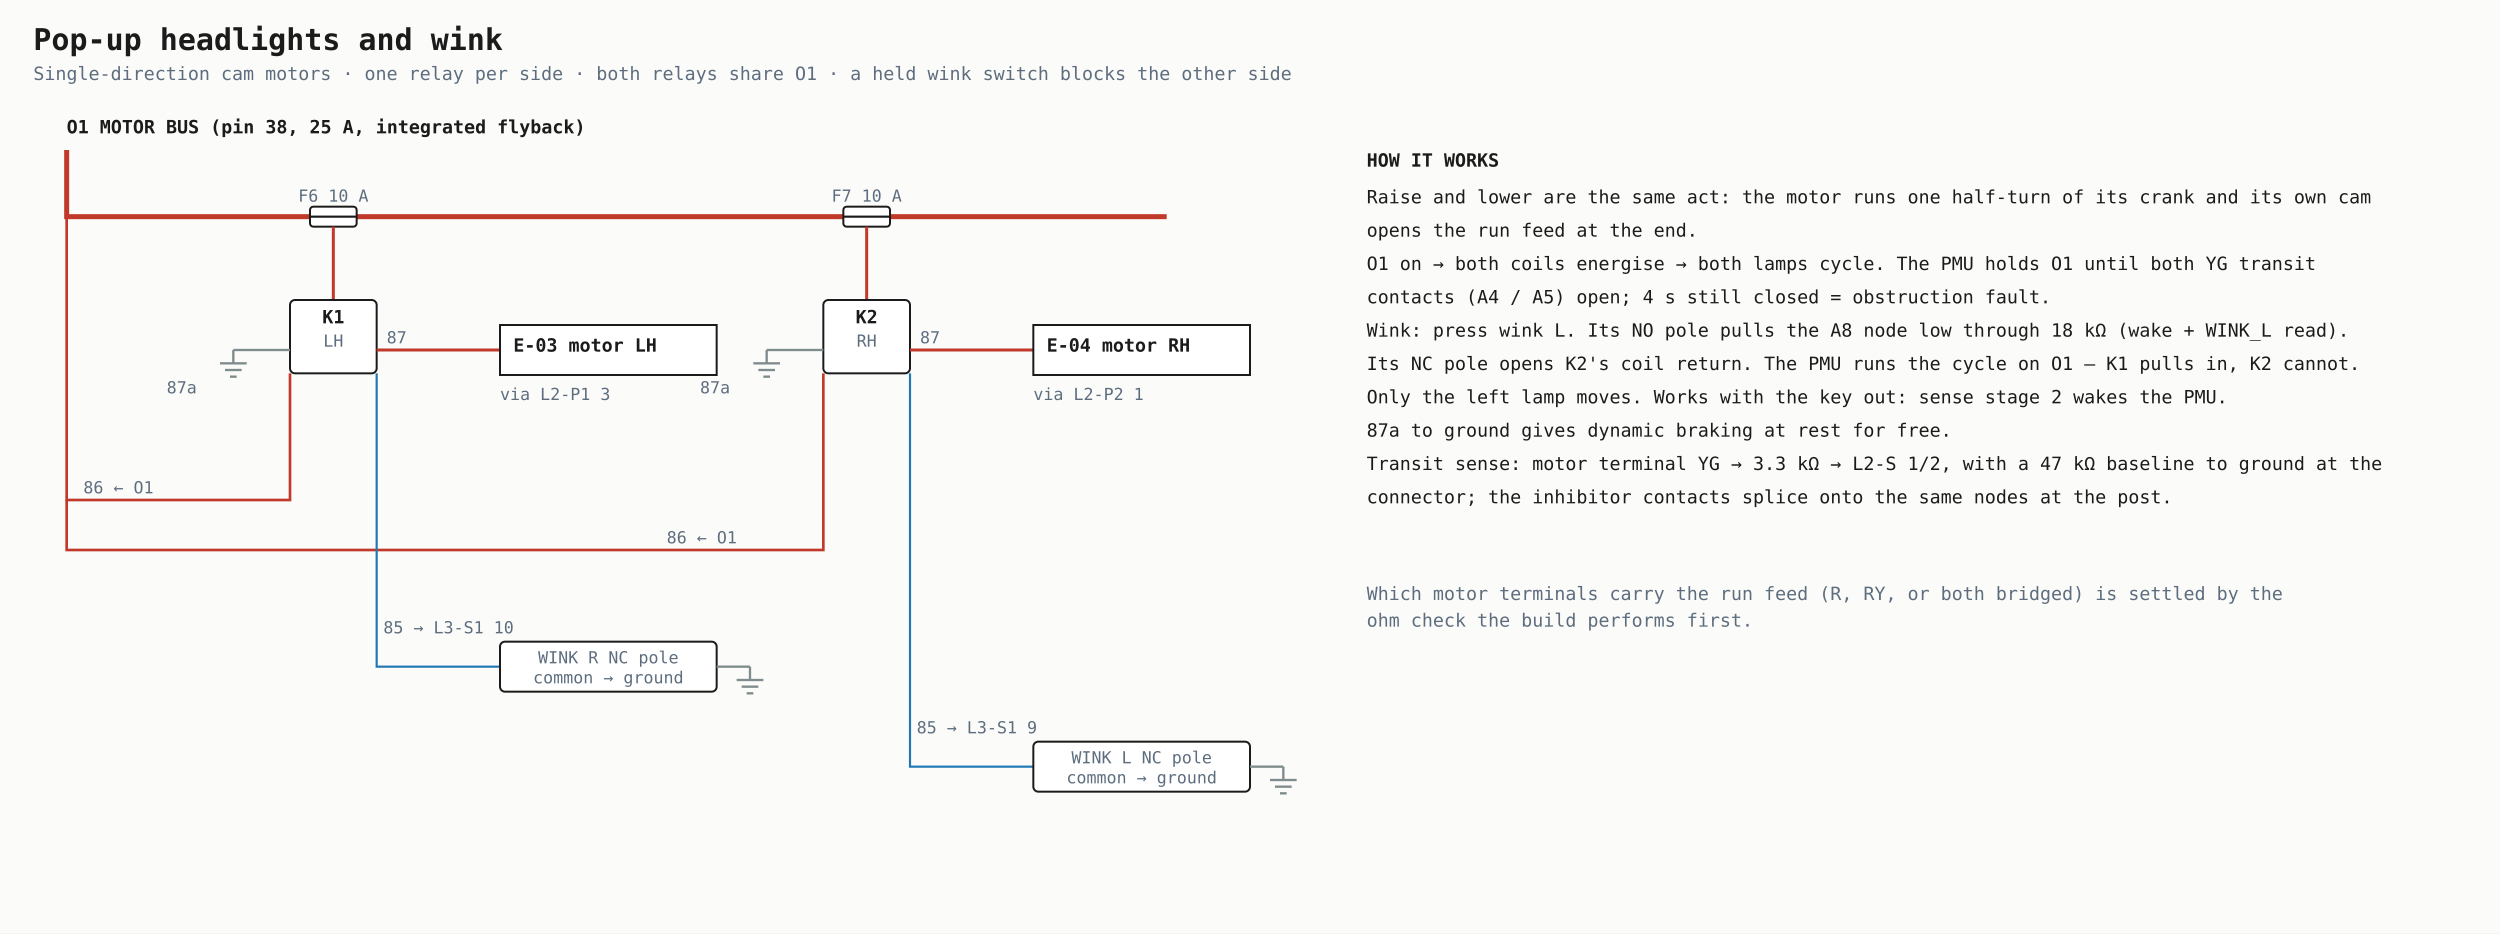
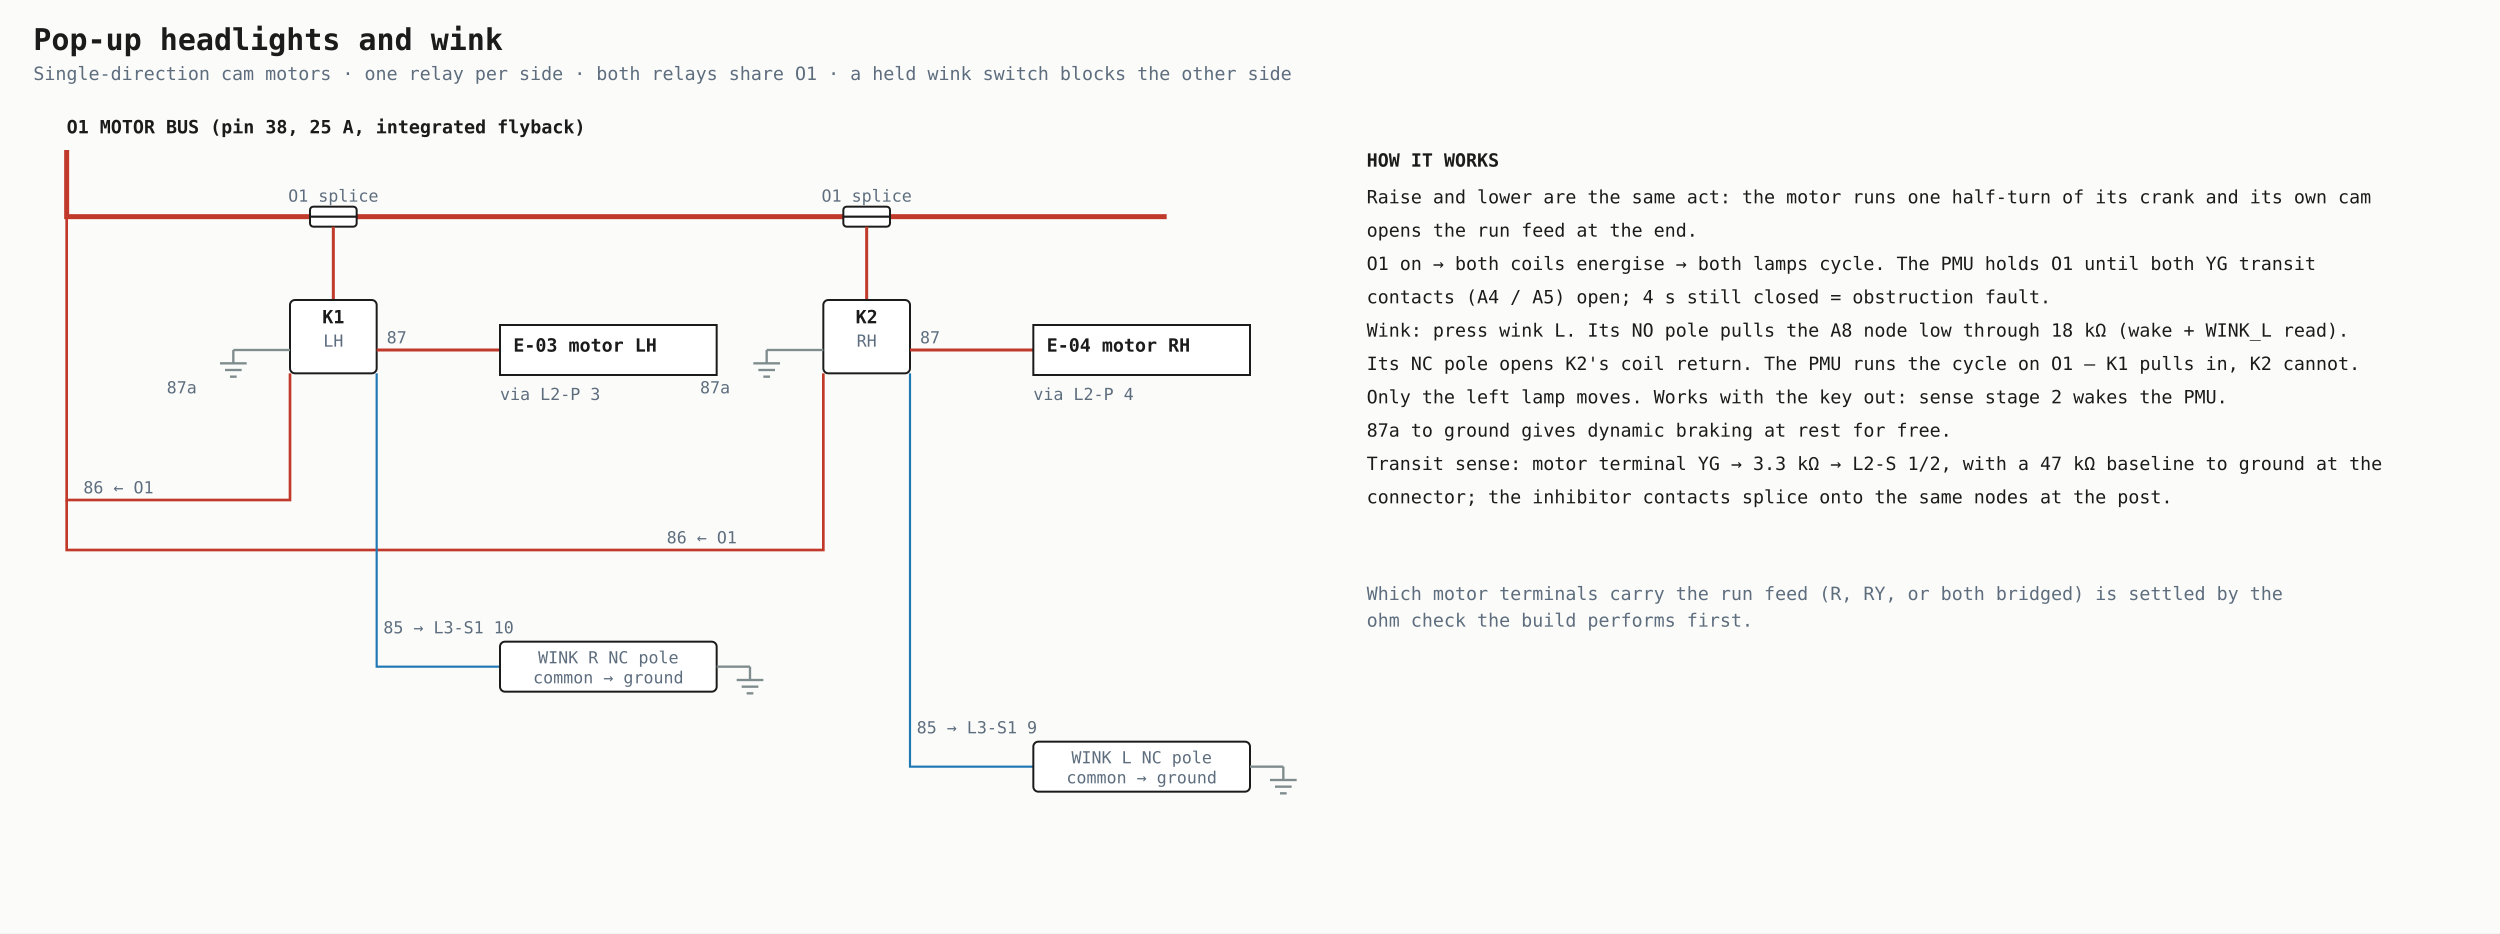
<svg xmlns="http://www.w3.org/2000/svg" width="1500" height="560" viewBox="0 0 1500 560" font-family="ui-monospace, Menlo, Consolas, 'DejaVu Sans Mono', monospace" font-size="11">
  <style>
.t{fill:#1b1b1b}.d{fill:#5d6d7e}.h{font-weight:700;fill:#1b1b1b}.w{fill:#fff}
.box{fill:#fff;stroke:#1b1b1b;stroke-width:1.2}
.zone{fill:#f4f6f6;stroke:#5d6d7e;stroke-width:1;stroke-dasharray:4 3}
.hdr{fill:#1b1b1b}
.pwr{stroke:#c0392b;stroke-width:3;fill:none}
.pwr2{stroke:#c0392b;stroke-width:1.8;fill:none}
.sig{stroke:#1b1b1b;stroke-width:1.3;fill:none}
.cap{stroke:#7f8c8d;stroke-width:1.2;fill:none;stroke-dasharray:4 3}
.gnd{stroke:#7f8c8d;stroke-width:1.4;fill:none}
.can{stroke:#1f77b4;stroke-width:1.4;fill:none;stroke-dasharray:6 3}
.blu{stroke:#1f77b4;stroke-width:1.3;fill:none}
.org{stroke:#e67e22;stroke-width:1.6;fill:none}
.vio{stroke:#8e44ad;stroke-width:1.3;fill:none}
.gry{stroke:#7f8c8d;stroke-width:1.2;fill:none}
.pnk{stroke:#e84393;stroke-width:1.2;fill:none}
.red{stroke:#c0392b;stroke-width:1.6;fill:none}
.s{font-size:10;fill:#5d6d7e}.b{fill:#1f77b4}.r{fill:#c0392b}
.mono{font-family:ui-monospace, Menlo, Consolas, 'DejaVu Sans Mono', monospace}
</style>
  <rect width="1500" height="560" fill="#fbfbf9" />
  <text x="20" y="30" font-size="18" class="h">Pop-up headlights and wink</text>
  <text x="20" y="48" class="d">Single-direction cam motors · one relay per side · both relays share O1 · a held wink switch blocks the other side</text>
  <text x="40.0" y="80.0" class="h">O1 MOTOR BUS (pin 38, 25 A, integrated flyback)</text>
  <path d="M 40.0 90.0 L 40.0 130.0 L 700.0 130.0" class="pwr" />
  <rect x="186.0" y="124.0" width="28.0" height="12.0" rx="2" class="box" />
  <line x1="186.0" y1="130.0" x2="214.0" y2="130.0" class="sig" />
-   <text x="200.0" y="121.0" class="s" text-anchor="middle">F6 10 A</text>
+   <text x="200.0" y="121.0" class="s" text-anchor="middle">O1 splice</text>
  <rect x="506.0" y="124.0" width="28.0" height="12.0" rx="2" class="box" />
  <line x1="506.0" y1="130.0" x2="534.0" y2="130.0" class="sig" />
-   <text x="520.0" y="121.0" class="s" text-anchor="middle">F7 10 A</text>
+   <text x="520.0" y="121.0" class="s" text-anchor="middle">O1 splice</text>
  <path d="M 200.0 136.0 L 200.0 180.0" class="pwr2" />
  <rect x="174.0" y="180.0" width="52.0" height="44.0" rx="3" class="box" />
  <text x="200.0" y="194.0" class="h" text-anchor="middle">K1</text>
  <text x="200.0" y="208.0" class="s" text-anchor="middle">LH</text>
  <path d="M 520.0 136.0 L 520.0 180.0" class="pwr2" />
  <rect x="494.0" y="180.0" width="52.0" height="44.0" rx="3" class="box" />
  <text x="520.0" y="194.0" class="h" text-anchor="middle">K2</text>
  <text x="520.0" y="208.0" class="s" text-anchor="middle">RH</text>
  <path d="M 226.0 210.0 L 300.0 210.0" class="pwr2" />
  <rect x="300.0" y="195.0" width="130.0" height="30.0" rx="0" class="box" />
  <text x="308.0" y="211.0" class="h">E-03 motor LH</text>
  <text x="232.0" y="206.0" class="s">87</text>
-   <text x="300.0" y="240.0" class="s">via L2-P1 3</text>
+   <text x="300.0" y="240.0" class="s">via L2-P 3</text>
  <path d="M 546.0 210.0 L 620.0 210.0" class="pwr2" />
  <rect x="620.0" y="195.0" width="130.0" height="30.0" rx="0" class="box" />
  <text x="628.0" y="211.0" class="h">E-04 motor RH</text>
  <text x="552.0" y="206.0" class="s">87</text>
-   <text x="620.0" y="240.0" class="s">via L2-P2 1</text>
+   <text x="620.0" y="240.0" class="s">via L2-P 4</text>
  <path d="M 174.0 210.0 L 140.0 210.0" class="gnd" />
  <line x1="140.0" y1="210.0" x2="140.0" y2="218.0" class="gnd" />
  <line x1="132.0" y1="218.0" x2="148.0" y2="218.0" class="gnd" />
  <line x1="135.0" y1="222.0" x2="145.0" y2="222.0" class="gnd" />
  <line x1="138.0" y1="226.0" x2="142.0" y2="226.0" class="gnd" />
  <text x="100.0" y="236.0" class="s">87a</text>
  <path d="M 494.0 210.0 L 460.0 210.0" class="gnd" />
  <line x1="460.0" y1="210.0" x2="460.0" y2="218.0" class="gnd" />
  <line x1="452.0" y1="218.0" x2="468.0" y2="218.0" class="gnd" />
  <line x1="455.0" y1="222.0" x2="465.0" y2="222.0" class="gnd" />
  <line x1="458.0" y1="226.0" x2="462.0" y2="226.0" class="gnd" />
  <text x="420.0" y="236.0" class="s">87a</text>
  <path d="M 40.0 130.0 L 40.0 300.0 L 174.0 300.0 L 174.0 224.0" class="red" />
  <text x="50.0" y="296.0" class="s">86 ← O1</text>
  <path d="M 40.0 300.0 L 40.0 330.0 L 494.0 330.0 L 494.0 224.0" class="red" />
  <text x="400.0" y="326.0" class="s">86 ← O1</text>
  <path d="M 226.0 224.0 L 226.0 400.0 L 300.0 400.0" class="blu" />
  <text x="230.0" y="380.0" class="s">85 → L3-S1 10</text>
  <rect x="300.0" y="385.0" width="130.0" height="30.0" rx="3" class="box" />
  <text x="365.0" y="398.0" class="s" text-anchor="middle">WINK R  NC pole</text>
  <text x="365.0" y="410.0" class="s" text-anchor="middle">common → ground</text>
  <path d="M 430.0 400.0 L 450.0 400.0" class="gnd" />
  <line x1="450.0" y1="400.0" x2="450.0" y2="408.0" class="gnd" />
  <line x1="442.0" y1="408.0" x2="458.0" y2="408.0" class="gnd" />
  <line x1="445.0" y1="412.0" x2="455.0" y2="412.0" class="gnd" />
  <line x1="448.0" y1="416.0" x2="452.0" y2="416.0" class="gnd" />
  <path d="M 546.0 224.0 L 546.0 460.0 L 620.0 460.0" class="blu" />
  <text x="550.0" y="440.0" class="s">85 → L3-S1 9</text>
  <rect x="620.0" y="445.0" width="130.0" height="30.0" rx="3" class="box" />
  <text x="685.0" y="458.0" class="s" text-anchor="middle">WINK L  NC pole</text>
  <text x="685.0" y="470.0" class="s" text-anchor="middle">common → ground</text>
  <path d="M 750.0 460.0 L 770.0 460.0" class="gnd" />
  <line x1="770.0" y1="460.0" x2="770.0" y2="468.0" class="gnd" />
  <line x1="762.0" y1="468.0" x2="778.0" y2="468.0" class="gnd" />
  <line x1="765.0" y1="472.0" x2="775.0" y2="472.0" class="gnd" />
  <line x1="768.0" y1="476.0" x2="772.0" y2="476.0" class="gnd" />
  <text x="820.0" y="100.0" class="h">HOW IT WORKS</text>
  <text x="820.0" y="122.0" class="t">Raise and lower are the same act: the motor runs one half-turn of its crank and its own cam</text>
  <text x="820.0" y="142.0" class="t">opens the run feed at the end.</text>
  <text x="820.0" y="162.0" class="t">O1 on → both coils energise → both lamps cycle. The PMU holds O1 until both YG transit</text>
  <text x="820.0" y="182.0" class="t">contacts (A4 / A5) open; 4 s still closed = obstruction fault.</text>
  <text x="820.0" y="202.0" class="t">Wink: press wink L. Its NO pole pulls the A8 node low through 18 kΩ (wake + WINK_L read).</text>
  <text x="820.0" y="222.0" class="t">Its NC pole opens K2's coil return. The PMU runs the cycle on O1 — K1 pulls in, K2 cannot.</text>
  <text x="820.0" y="242.0" class="t">Only the left lamp moves. Works with the key out: sense stage 2 wakes the PMU.</text>
  <text x="820.0" y="262.0" class="t">87a to ground gives dynamic braking at rest for free.</text>
  <text x="820.0" y="282.0" class="t">Transit sense: motor terminal YG → 3.3 kΩ → L2-S 1/2, with a 47 kΩ baseline to ground at the</text>
  <text x="820.0" y="302.0" class="t">connector; the inhibitor contacts splice onto the same nodes at the post.</text>
  <text x="820.0" y="360.0" class="d">Which motor terminals carry the run feed (R, RY, or both bridged) is settled by the</text>
  <text x="820.0" y="376.0" class="d">ohm check the build performs first.</text>
</svg>
